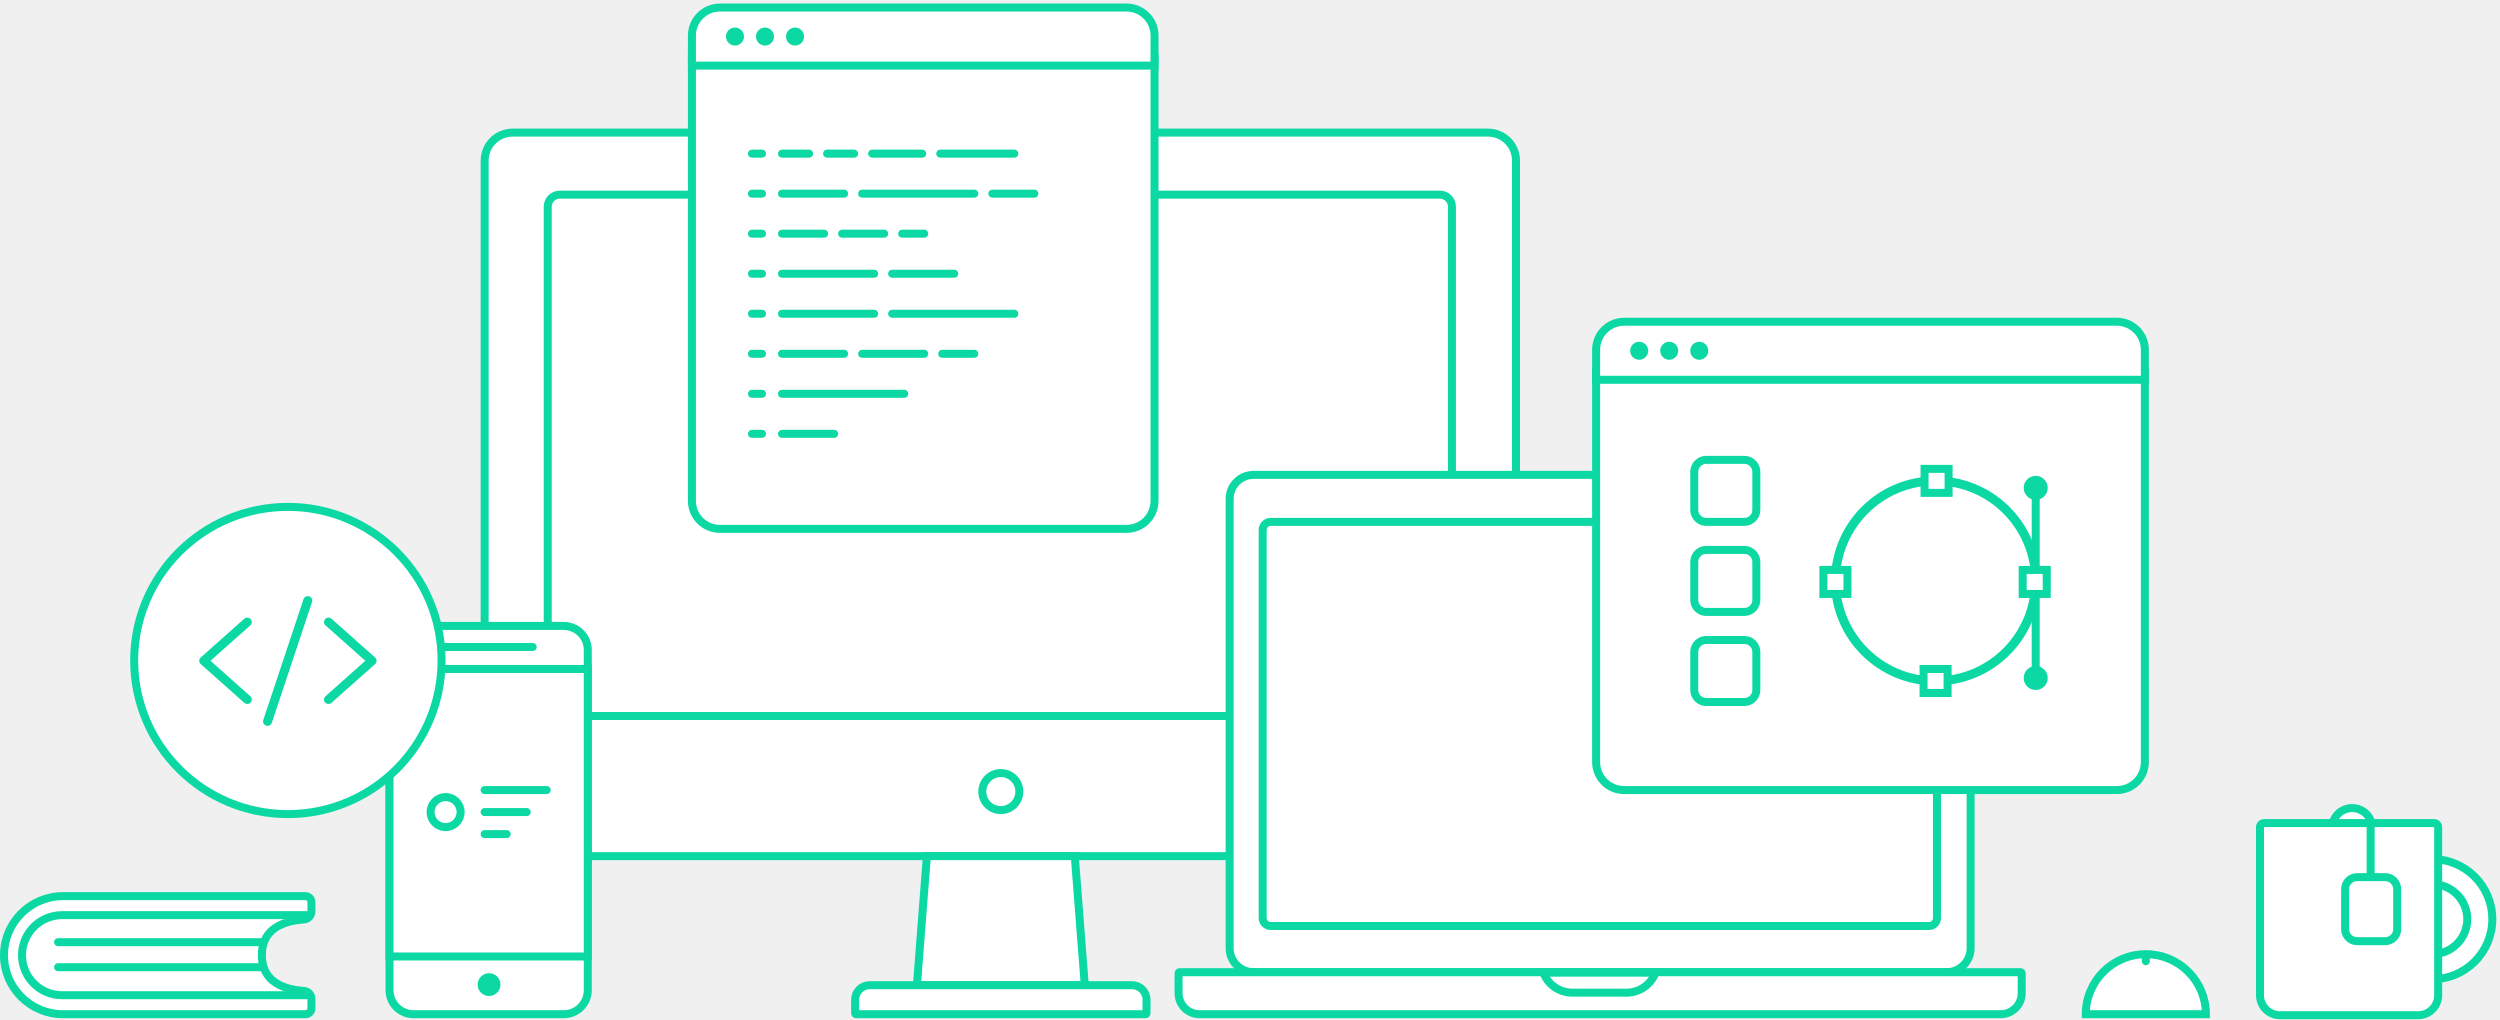
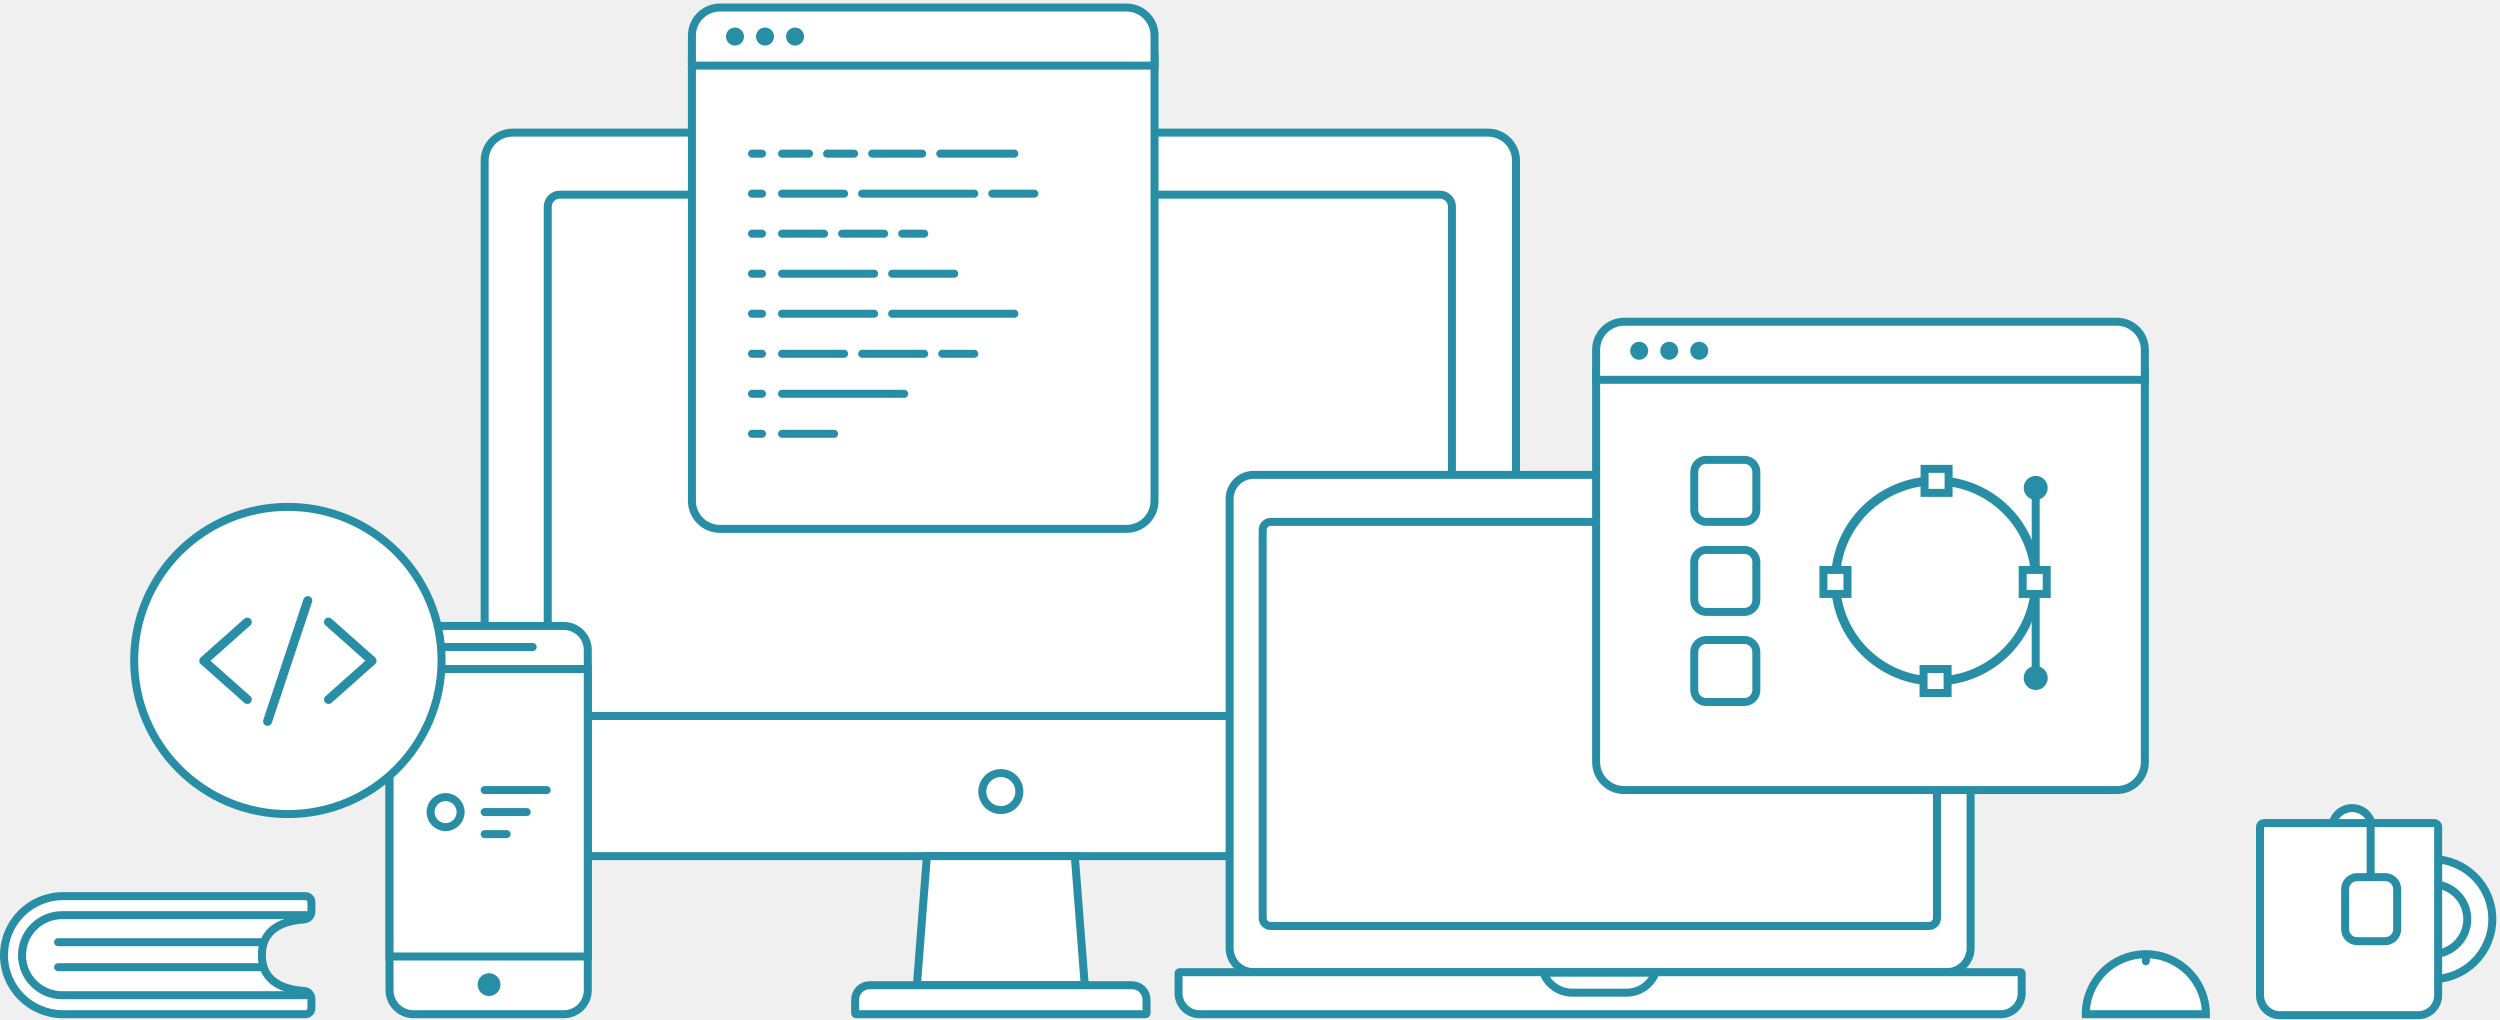
<svg xmlns="http://www.w3.org/2000/svg" width="650px" height="265px" viewBox="0 0 650 265" version="1.1">
  <g id="Website" stroke="none" stroke-width="1" fill="none" fill-rule="evenodd">
    <g id="Group-32" transform="translate(0, 3)">
-       <path d="M126.008,38.765 C126.008,34.738 129.264,31.482 133.298,31.482 L386.872,31.482 C390.899,31.482 394.162,34.74 394.162,38.765 L394.162,212.307 C394.162,216.334 390.906,219.591 386.872,219.591 L133.298,219.591 C129.271,219.591 126.008,216.332 126.008,212.307 L126.008,38.765 Z" id="Case" stroke="#0bd8a2" stroke-width="2.081" fill="#FFFFFF" />
-       <path d="M142.41,50.737 C142.41,49.012 143.813,47.613 145.536,47.613 L374.374,47.613 C376.103,47.613 377.5,49.004 377.5,50.737 L377.5,180.042 C377.5,181.766 376.097,183.166 374.374,183.166 L145.536,183.166 C143.807,183.166 142.41,181.774 142.41,180.042 L142.41,50.737 Z" id="Case" stroke="#0bd8a2" stroke-width="2.081" fill="#FFFFFF" />
-       <path d="M240.99,219.591 L279.441,219.591 L282.037,253.154 L238.394,253.154 L240.99,219.591 Z" id="Case" stroke="#0bd8a2" stroke-width="2.081" fill="#FFFFFF" />
-       <path d="M222.334,253.411 L222.334,256.927 C222.334,259.007 224.024,260.699 226.104,260.699 L294.326,260.699 C296.402,260.699 298.096,259.007 298.096,256.927 L298.096,253.411 C298.096,253.266 297.984,253.154 297.835,253.154 L222.596,253.154 C222.45,253.154 222.334,253.269 222.334,253.411 Z" id="Keyboard" stroke="#0bd8a2" stroke-width="2.081" fill="#FFFFFF" transform="translate(260.2153, 256.9265) scale(1, -1) translate(-260.2153, -256.9265) " />
-       <ellipse id="Oval-6" stroke="#0bd8a2" stroke-width="2.081" cx="260.215" cy="202.809" rx="4.816" ry="4.813" />
-       <rect id="Case" stroke="#0bd8a2" stroke-width="2.081" fill="#FFFFFF" x="101.275" y="159.75" width="51.547" height="100.949" rx="6.244" />
-       <path d="M101.275,170.937 L152.822,170.937 L152.822,245.687 L101.275,245.687 L101.275,170.937 Z" id="Case" stroke="#0bd8a2" stroke-width="2.081" fill="#FFFFFF" />
-       <rect id="Rectangle-11" fill="#0bd8a2" x="114.812" y="164.173" width="24.733" height="2.081" rx="1.041" />
-       <rect id="Rectangle-11" fill="#0bd8a2" x="124.185" y="250.032" width="5.936" height="5.932" rx="2.966" />
-       <ellipse id="Oval-6" stroke="#0bd8a2" stroke-width="2.081" fill="#FFFFFF" cx="115.854" cy="208.143" rx="3.905" ry="3.903" />
-       <rect id="Rectangle-11" fill="#0bd8a2" x="124.966" y="201.378" width="18.224" height="2.081" rx="1.041" />
-       <rect id="Rectangle-11" fill="#0bd8a2" x="124.966" y="207.102" width="13.017" height="2.081" rx="1.041" />
-       <rect id="Rectangle-11" fill="#0bd8a2" x="124.966" y="212.826" width="7.81" height="2.081" rx="1.041" />
-       <ellipse id="Oval-7" stroke="#0bd8a2" stroke-width="2.081" fill="#FFFFFF" cx="74.849" cy="168.726" rx="39.964" ry="39.937" />
-       <rect id="Case" stroke="#0bd8a2" stroke-width="2.081" fill="#FFFFFF" x="319.705" y="120.463" width="192.654" height="129.309" rx="6.244" />
-       <path d="M306.426,250.026 L306.426,255.235 C306.426,258.248 308.874,260.699 311.888,260.699 L520.176,260.699 C523.187,260.699 525.638,258.25 525.638,255.235 L525.638,250.026 C525.638,249.884 525.525,249.772 525.379,249.772 L306.685,249.772 C306.539,249.772 306.426,249.884 306.426,250.026 Z" id="Keyboard" stroke="#0bd8a2" stroke-width="2.081" fill="#FFFFFF" />
-       <path d="M430.429,249.889 L401.27,249.888 C402.434,252.961 405.402,255.092 408.808,255.092 L422.891,255.092 C426.297,255.092 429.265,252.962 430.429,249.889 Z" id="Notch" stroke="#0bd8a2" stroke-width="2.081" fill="#FFFFFF" />
-       <rect id="Screen" stroke="#0bd8a2" stroke-width="2.081" fill="#FFFFFF" x="328.295" y="132.691" width="175.32" height="105.073" rx="2.081" />
+       <path d="M126.008,38.765 C126.008,34.738 129.264,31.482 133.298,31.482 L386.872,31.482 C390.899,31.482 394.162,34.74 394.162,38.765 L394.162,212.307 C394.162,216.334 390.906,219.591 386.872,219.591 L133.298,219.591 C129.271,219.591 126.008,216.332 126.008,212.307 L126.008,38.765 Z" id="Case" stroke="#278ea5" stroke-width="2.081" fill="#FFFFFF" />
+       <path d="M142.41,50.737 C142.41,49.012 143.813,47.613 145.536,47.613 L374.374,47.613 C376.103,47.613 377.5,49.004 377.5,50.737 L377.5,180.042 C377.5,181.766 376.097,183.166 374.374,183.166 L145.536,183.166 C143.807,183.166 142.41,181.774 142.41,180.042 L142.41,50.737 Z" id="Case" stroke="#278ea5" stroke-width="2.081" fill="#FFFFFF" />
+       <path d="M240.99,219.591 L279.441,219.591 L282.037,253.154 L238.394,253.154 L240.99,219.591 Z" id="Case" stroke="#278ea5" stroke-width="2.081" fill="#FFFFFF" />
+       <path d="M222.334,253.411 L222.334,256.927 C222.334,259.007 224.024,260.699 226.104,260.699 L294.326,260.699 C296.402,260.699 298.096,259.007 298.096,256.927 L298.096,253.411 C298.096,253.266 297.984,253.154 297.835,253.154 L222.596,253.154 C222.45,253.154 222.334,253.269 222.334,253.411 Z" id="Keyboard" stroke="#278ea5" stroke-width="2.081" fill="#FFFFFF" transform="translate(260.2153, 256.9265) scale(1, -1) translate(-260.2153, -256.9265) " />
+       <ellipse id="Oval-6" stroke="#278ea5" stroke-width="2.081" cx="260.215" cy="202.809" rx="4.816" ry="4.813" />
+       <rect id="Case" stroke="#278ea5" stroke-width="2.081" fill="#FFFFFF" x="101.275" y="159.75" width="51.547" height="100.949" rx="6.244" />
+       <path d="M101.275,170.937 L152.822,170.937 L152.822,245.687 L101.275,245.687 L101.275,170.937 Z" id="Case" stroke="#278ea5" stroke-width="2.081" fill="#FFFFFF" />
+       <rect id="Rectangle-11" fill="#278ea5" x="114.812" y="164.173" width="24.733" height="2.081" rx="1.041" />
+       <rect id="Rectangle-11" fill="#278ea5" x="124.185" y="250.032" width="5.936" height="5.932" rx="2.966" />
+       <ellipse id="Oval-6" stroke="#278ea5" stroke-width="2.081" fill="#FFFFFF" cx="115.854" cy="208.143" rx="3.905" ry="3.903" />
+       <rect id="Rectangle-11" fill="#278ea5" x="124.966" y="201.378" width="18.224" height="2.081" rx="1.041" />
+       <rect id="Rectangle-11" fill="#278ea5" x="124.966" y="207.102" width="13.017" height="2.081" rx="1.041" />
+       <rect id="Rectangle-11" fill="#278ea5" x="124.966" y="212.826" width="7.81" height="2.081" rx="1.041" />
+       <ellipse id="Oval-7" stroke="#278ea5" stroke-width="2.081" fill="#FFFFFF" cx="74.849" cy="168.726" rx="39.964" ry="39.937" />
+       <rect id="Case" stroke="#278ea5" stroke-width="2.081" fill="#FFFFFF" x="319.705" y="120.463" width="192.654" height="129.309" rx="6.244" />
+       <path d="M306.426,250.026 L306.426,255.235 C306.426,258.248 308.874,260.699 311.888,260.699 L520.176,260.699 C523.187,260.699 525.638,258.25 525.638,255.235 L525.638,250.026 C525.638,249.884 525.525,249.772 525.379,249.772 L306.685,249.772 C306.539,249.772 306.426,249.884 306.426,250.026 Z" id="Keyboard" stroke="#278ea5" stroke-width="2.081" fill="#FFFFFF" />
+       <path d="M430.429,249.889 L401.27,249.888 C402.434,252.961 405.402,255.092 408.808,255.092 L422.891,255.092 C426.297,255.092 429.265,252.962 430.429,249.889 Z" id="Notch" stroke="#278ea5" stroke-width="2.081" fill="#FFFFFF" />
+       <rect id="Screen" stroke="#278ea5" stroke-width="2.081" fill="#FFFFFF" x="328.295" y="132.691" width="175.32" height="105.073" rx="2.081" />
      <ellipse id="Oval-3" fill="#293347" cx="254.358" cy="49.954" rx="1.302" ry="1.301" />
-       <path d="M179.899,11.968 L300.178,11.968 L300.178,127.228 C300.178,131.249 296.909,134.512 292.886,134.512 L187.191,134.512 C183.166,134.512 179.899,131.248 179.899,127.228 L179.899,11.968 Z" id="Case" stroke="#0bd8a2" stroke-width="2.081" fill="#FFFFFF" />
-       <path d="M179.899,6.238 C179.899,2.22 183.169,-1.041 187.191,-1.041 L292.886,-1.041 C296.913,-1.041 300.178,2.216 300.178,6.238 L300.178,14.05 L179.899,14.05 L179.899,6.238 Z" id="Case" stroke="#0bd8a2" stroke-width="2.081" fill="#FFFFFF" />
-       <ellipse id="Oval-5" fill="#0bd8a2" cx="191.094" cy="6.504" rx="2.343" ry="2.342" />
-       <ellipse id="Oval-5" fill="#0bd8a2" cx="198.904" cy="6.504" rx="2.343" ry="2.342" />
-       <ellipse id="Oval-5" fill="#0bd8a2" cx="206.714" cy="6.504" rx="2.343" ry="2.342" />
-       <rect id="Rectangle-11" fill="#0bd8a2" x="194.478" y="87.94" width="4.686" height="2.081" rx="1.041" />
-       <rect id="Rectangle-11" fill="#0bd8a2" x="194.478" y="35.905" width="4.686" height="2.081" rx="1.041" />
-       <path d="M203.329,35.905 L210.36,35.905 C210.935,35.905 211.401,36.371 211.401,36.945 C211.401,37.52 210.935,37.986 210.36,37.986 L203.329,37.986 C202.754,37.986 202.288,37.52 202.288,36.945 C202.288,36.371 202.754,35.905 203.329,35.905 Z" id="Rectangle-11" fill="#0bd8a2" />
-       <path d="M215.045,35.905 L222.075,35.905 C222.65,35.905 223.116,36.371 223.116,36.945 C223.116,37.52 222.65,37.986 222.075,37.986 L215.045,37.986 C214.47,37.986 214.004,37.52 214.004,36.945 C214.004,36.371 214.47,35.905 215.045,35.905 Z" id="Rectangle-11" fill="#0bd8a2" />
-       <path d="M226.76,35.905 L239.779,35.905 C240.354,35.905 240.82,36.371 240.82,36.945 C240.82,37.52 240.354,37.986 239.779,37.986 L226.76,37.986 C226.186,37.986 225.72,37.52 225.72,36.945 C225.72,36.371 226.186,35.905 226.76,35.905 Z" id="Rectangle-11" fill="#0bd8a2" />
-       <path d="M244.464,35.905 L263.731,35.905 C264.305,35.905 264.771,36.371 264.771,36.945 C264.771,37.52 264.305,37.986 263.731,37.986 L244.464,37.986 C243.889,37.986 243.423,37.52 243.423,36.945 C243.423,36.371 243.889,35.905 244.464,35.905 Z" id="Rectangle-11" fill="#0bd8a2" />
-       <rect id="Rectangle-11" fill="#0bd8a2" x="194.478" y="46.312" width="4.686" height="2.081" rx="1.041" />
-       <rect id="Rectangle-11" fill="#0bd8a2" x="194.478" y="56.719" width="4.686" height="2.081" rx="1.041" />
-       <rect id="Rectangle-11" fill="#0bd8a2" x="194.478" y="67.126" width="4.686" height="2.081" rx="1.041" />
-       <rect id="Rectangle-11" fill="#0bd8a2" x="194.478" y="77.533" width="4.686" height="2.081" rx="1.041" />
-       <rect id="Rectangle-11" fill="#0bd8a2" x="194.478" y="98.348" width="4.686" height="2.081" rx="1.041" />
-       <rect id="Rectangle-11" fill="#0bd8a2" x="194.478" y="108.755" width="4.686" height="2.081" rx="1.041" />
-       <rect id="Rectangle-11" fill="#0bd8a2" x="202.288" y="46.312" width="18.224" height="2.081" rx="1.041" />
-       <rect id="Rectangle-11" fill="#0bd8a2" x="223.116" y="46.312" width="31.241" height="2.081" rx="1.041" />
-       <rect id="Rectangle-11" fill="#0bd8a2" x="256.961" y="46.312" width="13.017" height="2.081" rx="1.041" />
-       <rect id="Rectangle-11" fill="#0bd8a2" x="202.288" y="56.719" width="13.017" height="2.081" rx="1.041" />
-       <rect id="Rectangle-11" fill="#0bd8a2" x="217.909" y="56.719" width="13.017" height="2.081" rx="1.041" />
-       <rect id="Rectangle-11" fill="#0bd8a2" x="233.53" y="56.719" width="7.81" height="2.081" rx="1.041" />
-       <rect id="Rectangle-11" fill="#0bd8a2" x="202.288" y="67.126" width="26.035" height="2.081" rx="1.041" />
-       <rect id="Rectangle-11" fill="#0bd8a2" x="230.926" y="67.126" width="18.224" height="2.081" rx="1.041" />
-       <rect id="Rectangle-11" fill="#0bd8a2" x="202.288" y="77.533" width="26.035" height="2.081" rx="1.041" />
-       <rect id="Rectangle-11" fill="#0bd8a2" x="230.926" y="77.533" width="33.845" height="2.081" rx="1.041" />
-       <rect id="Rectangle-11" fill="#0bd8a2" x="202.288" y="87.94" width="18.224" height="2.081" rx="1.041" />
-       <rect id="Rectangle-11" fill="#0bd8a2" x="223.116" y="87.94" width="18.224" height="2.081" rx="1.041" />
-       <rect id="Rectangle-11" fill="#0bd8a2" x="243.944" y="87.94" width="10.414" height="2.081" rx="1.041" />
-       <rect id="Rectangle-11" fill="#0bd8a2" x="202.288" y="98.348" width="33.845" height="2.081" rx="1.041" />
-       <rect id="Rectangle-11" fill="#0bd8a2" x="202.288" y="108.755" width="15.621" height="2.081" rx="1.041" />
-       <path d="M414.991,93.664 L557.659,93.664 L557.659,195.143 C557.659,199.163 554.4,202.419 550.374,202.419 L422.277,202.419 C418.256,202.419 414.991,199.157 414.991,195.143 L414.991,93.664 Z" id="Case" stroke="#0bd8a2" stroke-width="2.081" fill="#FFFFFF" />
-       <path d="M414.991,87.934 C414.991,83.913 418.251,80.655 422.277,80.655 L550.374,80.655 C554.398,80.655 557.659,83.912 557.659,87.934 L557.659,95.746 L414.991,95.746 L414.991,87.934 Z" id="Case" stroke="#0bd8a2" stroke-width="2.081" fill="#FFFFFF" />
-       <ellipse id="Oval-5" fill="#0bd8a2" cx="426.186" cy="88.201" rx="2.343" ry="2.342" />
-       <ellipse id="Oval-5" fill="#0bd8a2" cx="433.996" cy="88.201" rx="2.343" ry="2.342" />
-       <ellipse id="Oval-5" fill="#0bd8a2" cx="441.806" cy="88.201" rx="2.343" ry="2.342" />
-       <ellipse id="Oval-6" stroke="#0bd8a2" stroke-width="2.342" fill="#FFFFFF" cx="503.248" cy="148.042" rx="26.035" ry="26.018" />
-       <path d="M500.383,118.902 L500.383,125.146 L506.633,125.146 L506.633,118.902 L500.383,118.902 Z" id="Rectangle-12" stroke="#0bd8a2" stroke-width="2.081" fill="#FFFFFF" />
-       <path d="M500.123,170.937 L500.123,177.182 L506.373,177.182 L506.373,170.937 L500.123,170.937 Z" id="Rectangle-12" stroke="#0bd8a2" stroke-width="2.081" fill="#FFFFFF" />
-       <path d="M474.089,145.18 L474.089,151.424 L480.338,151.424 L480.338,145.18 L474.089,145.18 Z" id="Rectangle-12" stroke="#0bd8a2" stroke-width="2.081" fill="#FFFFFF" />
-       <path d="M525.897,145.18 L525.897,151.424 L532.147,151.424 L532.147,145.18 L525.897,145.18 Z" id="Rectangle-12" stroke="#0bd8a2" stroke-width="2.081" fill="#FFFFFF" />
-       <line x1="529.282" y1="124.626" x2="529.282" y2="144.139" id="Line" stroke="#0bd8a2" stroke-width="2.081" stroke-linecap="square" />
-       <line x1="529.282" y1="151.944" x2="529.282" y2="171.458" id="Line" stroke="#0bd8a2" stroke-width="2.081" stroke-linecap="square" />
-       <ellipse id="Oval-5" fill="#0bd8a2" cx="529.282" cy="123.845" rx="3.124" ry="3.122" />
-       <ellipse id="Oval-5" fill="#0bd8a2" cx="529.282" cy="173.279" rx="3.124" ry="3.122" />
-       <g id="Group-60" transform="translate(439.4632, 115.5194)" fill="#FFFFFF" stroke="#0bd8a2" stroke-width="2.081">
+       <path d="M179.899,11.968 L300.178,11.968 L300.178,127.228 C300.178,131.249 296.909,134.512 292.886,134.512 L187.191,134.512 C183.166,134.512 179.899,131.248 179.899,127.228 L179.899,11.968 Z" id="Case" stroke="#278ea5" stroke-width="2.081" fill="#FFFFFF" />
+       <path d="M179.899,6.238 C179.899,2.22 183.169,-1.041 187.191,-1.041 L292.886,-1.041 C296.913,-1.041 300.178,2.216 300.178,6.238 L300.178,14.05 L179.899,14.05 L179.899,6.238 Z" id="Case" stroke="#278ea5" stroke-width="2.081" fill="#FFFFFF" />
+       <ellipse id="Oval-5" fill="#278ea5" cx="191.094" cy="6.504" rx="2.343" ry="2.342" />
+       <ellipse id="Oval-5" fill="#278ea5" cx="198.904" cy="6.504" rx="2.343" ry="2.342" />
+       <ellipse id="Oval-5" fill="#278ea5" cx="206.714" cy="6.504" rx="2.343" ry="2.342" />
+       <rect id="Rectangle-11" fill="#278ea5" x="194.478" y="87.94" width="4.686" height="2.081" rx="1.041" />
+       <rect id="Rectangle-11" fill="#278ea5" x="194.478" y="35.905" width="4.686" height="2.081" rx="1.041" />
+       <path d="M203.329,35.905 L210.36,35.905 C210.935,35.905 211.401,36.371 211.401,36.945 C211.401,37.52 210.935,37.986 210.36,37.986 L203.329,37.986 C202.754,37.986 202.288,37.52 202.288,36.945 C202.288,36.371 202.754,35.905 203.329,35.905 Z" id="Rectangle-11" fill="#278ea5" />
+       <path d="M215.045,35.905 L222.075,35.905 C222.65,35.905 223.116,36.371 223.116,36.945 C223.116,37.52 222.65,37.986 222.075,37.986 L215.045,37.986 C214.47,37.986 214.004,37.52 214.004,36.945 C214.004,36.371 214.47,35.905 215.045,35.905 Z" id="Rectangle-11" fill="#278ea5" />
+       <path d="M226.76,35.905 L239.779,35.905 C240.354,35.905 240.82,36.371 240.82,36.945 C240.82,37.52 240.354,37.986 239.779,37.986 L226.76,37.986 C226.186,37.986 225.72,37.52 225.72,36.945 C225.72,36.371 226.186,35.905 226.76,35.905 Z" id="Rectangle-11" fill="#278ea5" />
+       <path d="M244.464,35.905 L263.731,35.905 C264.305,35.905 264.771,36.371 264.771,36.945 C264.771,37.52 264.305,37.986 263.731,37.986 L244.464,37.986 C243.889,37.986 243.423,37.52 243.423,36.945 C243.423,36.371 243.889,35.905 244.464,35.905 Z" id="Rectangle-11" fill="#278ea5" />
+       <rect id="Rectangle-11" fill="#278ea5" x="194.478" y="46.312" width="4.686" height="2.081" rx="1.041" />
+       <rect id="Rectangle-11" fill="#278ea5" x="194.478" y="56.719" width="4.686" height="2.081" rx="1.041" />
+       <rect id="Rectangle-11" fill="#278ea5" x="194.478" y="67.126" width="4.686" height="2.081" rx="1.041" />
+       <rect id="Rectangle-11" fill="#278ea5" x="194.478" y="77.533" width="4.686" height="2.081" rx="1.041" />
+       <rect id="Rectangle-11" fill="#278ea5" x="194.478" y="98.348" width="4.686" height="2.081" rx="1.041" />
+       <rect id="Rectangle-11" fill="#278ea5" x="194.478" y="108.755" width="4.686" height="2.081" rx="1.041" />
+       <rect id="Rectangle-11" fill="#278ea5" x="202.288" y="46.312" width="18.224" height="2.081" rx="1.041" />
+       <rect id="Rectangle-11" fill="#278ea5" x="223.116" y="46.312" width="31.241" height="2.081" rx="1.041" />
+       <rect id="Rectangle-11" fill="#278ea5" x="256.961" y="46.312" width="13.017" height="2.081" rx="1.041" />
+       <rect id="Rectangle-11" fill="#278ea5" x="202.288" y="56.719" width="13.017" height="2.081" rx="1.041" />
+       <rect id="Rectangle-11" fill="#278ea5" x="217.909" y="56.719" width="13.017" height="2.081" rx="1.041" />
+       <rect id="Rectangle-11" fill="#278ea5" x="233.53" y="56.719" width="7.81" height="2.081" rx="1.041" />
+       <rect id="Rectangle-11" fill="#278ea5" x="202.288" y="67.126" width="26.035" height="2.081" rx="1.041" />
+       <rect id="Rectangle-11" fill="#278ea5" x="230.926" y="67.126" width="18.224" height="2.081" rx="1.041" />
+       <rect id="Rectangle-11" fill="#278ea5" x="202.288" y="77.533" width="26.035" height="2.081" rx="1.041" />
+       <rect id="Rectangle-11" fill="#278ea5" x="230.926" y="77.533" width="33.845" height="2.081" rx="1.041" />
+       <rect id="Rectangle-11" fill="#278ea5" x="202.288" y="87.94" width="18.224" height="2.081" rx="1.041" />
+       <rect id="Rectangle-11" fill="#278ea5" x="223.116" y="87.94" width="18.224" height="2.081" rx="1.041" />
+       <rect id="Rectangle-11" fill="#278ea5" x="243.944" y="87.94" width="10.414" height="2.081" rx="1.041" />
+       <rect id="Rectangle-11" fill="#278ea5" x="202.288" y="98.348" width="33.845" height="2.081" rx="1.041" />
+       <rect id="Rectangle-11" fill="#278ea5" x="202.288" y="108.755" width="15.621" height="2.081" rx="1.041" />
+       <path d="M414.991,93.664 L557.659,93.664 L557.659,195.143 C557.659,199.163 554.4,202.419 550.374,202.419 L422.277,202.419 C418.256,202.419 414.991,199.157 414.991,195.143 L414.991,93.664 Z" id="Case" stroke="#278ea5" stroke-width="2.081" fill="#FFFFFF" />
+       <path d="M414.991,87.934 C414.991,83.913 418.251,80.655 422.277,80.655 L550.374,80.655 C554.398,80.655 557.659,83.912 557.659,87.934 L557.659,95.746 L414.991,95.746 L414.991,87.934 Z" id="Case" stroke="#278ea5" stroke-width="2.081" fill="#FFFFFF" />
+       <ellipse id="Oval-5" fill="#278ea5" cx="426.186" cy="88.201" rx="2.343" ry="2.342" />
+       <ellipse id="Oval-5" fill="#278ea5" cx="433.996" cy="88.201" rx="2.343" ry="2.342" />
+       <ellipse id="Oval-5" fill="#278ea5" cx="441.806" cy="88.201" rx="2.343" ry="2.342" />
+       <ellipse id="Oval-6" stroke="#278ea5" stroke-width="2.342" fill="#FFFFFF" cx="503.248" cy="148.042" rx="26.035" ry="26.018" />
+       <path d="M500.383,118.902 L500.383,125.146 L506.633,125.146 L506.633,118.902 L500.383,118.902 Z" id="Rectangle-12" stroke="#278ea5" stroke-width="2.081" fill="#FFFFFF" />
+       <path d="M500.123,170.937 L500.123,177.182 L506.373,177.182 L506.373,170.937 L500.123,170.937 Z" id="Rectangle-12" stroke="#278ea5" stroke-width="2.081" fill="#FFFFFF" />
+       <path d="M474.089,145.18 L474.089,151.424 L480.338,151.424 L480.338,145.18 L474.089,145.18 Z" id="Rectangle-12" stroke="#278ea5" stroke-width="2.081" fill="#FFFFFF" />
+       <path d="M525.897,145.18 L525.897,151.424 L532.147,151.424 L532.147,145.18 L525.897,145.18 Z" id="Rectangle-12" stroke="#278ea5" stroke-width="2.081" fill="#FFFFFF" />
+       <line x1="529.282" y1="124.626" x2="529.282" y2="144.139" id="Line" stroke="#278ea5" stroke-width="2.081" stroke-linecap="square" />
+       <line x1="529.282" y1="151.944" x2="529.282" y2="171.458" id="Line" stroke="#278ea5" stroke-width="2.081" stroke-linecap="square" />
+       <ellipse id="Oval-5" fill="#278ea5" cx="529.282" cy="123.845" rx="3.124" ry="3.122" />
+       <ellipse id="Oval-5" fill="#278ea5" cx="529.282" cy="173.279" rx="3.124" ry="3.122" />
+       <g id="Group-60" transform="translate(439.4632, 115.5194)" fill="#FFFFFF" stroke="#278ea5" stroke-width="2.081">
        <rect id="Rectangle-15" x="1.041" y="1.041" width="16.143" height="16.131" rx="3.122" />
        <rect id="Rectangle-15" x="1.041" y="24.457" width="16.143" height="16.131" rx="3.122" />
        <rect id="Rectangle-15" x="1.041" y="47.873" width="16.143" height="16.131" rx="3.122" />
      </g>
-       <ellipse id="Oval-8" stroke="#0bd8a2" stroke-width="2.081" fill="#FFFFFF" cx="632.379" cy="235.982" rx="15.621" ry="15.611" />
-       <ellipse id="Oval-8" stroke="#0bd8a2" stroke-width="2.081" fill="#FFFFFF" cx="632.379" cy="235.982" rx="9.112" ry="9.106" />
-       <ellipse id="Oval-8" stroke="#0bd8a2" stroke-width="2.081" fill="#FFFFFF" cx="611.552" cy="212.306" rx="5.207" ry="5.204" />
-       <path d="M588.64,211.005 C588.065,211.005 587.599,211.471 587.599,212.046 L587.599,255.756 C587.599,258.63 589.929,260.959 592.803,260.959 L628.72,260.959 C631.594,260.959 633.924,258.63 633.924,255.756 L633.924,212.046 C633.924,211.471 633.458,211.005 632.883,211.005 L588.64,211.005 Z" id="Rectangle-16" stroke="#0bd8a2" stroke-width="2.081" fill="#FFFFFF" />
-       <rect id="Rectangle-16" stroke="#0bd8a2" stroke-width="2.081" fill="#FFFFFF" x="609.729" y="225.055" width="13.539" height="16.651" rx="3.122" />
-       <line x1="616.368" y1="211.395" x2="616.368" y2="223.233" id="Line-2" stroke="#0bd8a2" stroke-width="2.081" stroke-linecap="square" />
-       <path d="M557.92,260.699 C566.548,260.699 573.541,260.699 573.541,260.699 C573.541,252.078 566.548,245.088 557.92,245.088 C549.293,245.088 542.3,252.078 542.3,260.699 C542.3,260.699 549.293,260.699 557.92,260.699 Z" id="Oval-8" stroke="#0bd8a2" stroke-width="2.081" fill="#FFFFFF" />
-       <rect id="Rectangle-11" fill="#0bd8a2" x="556.879" y="244.568" width="2.083" height="3.382" rx="1.041" />
-       <path d="M16.391,229.998 C7.913,229.998 1.041,236.871 1.041,245.349 C1.041,253.827 7.913,260.699 16.391,260.699 L79.407,260.699 C80.269,260.699 80.968,260 80.968,259.138 L80.968,256.722 C80.968,255.63 80.124,254.723 79.034,254.646 C71.88,254.138 68.081,250.995 68.081,245.349 C68.081,239.702 71.88,236.559 79.034,236.051 C80.124,235.974 80.968,235.067 80.968,233.975 L80.968,231.559 C80.968,230.697 80.269,229.998 79.407,229.998 L16.391,229.998 Z" id="Rectangle-17" stroke="#0bd8a2" stroke-width="2.081" fill="#FFFFFF" />
-       <path d="M80.186,255.3 C80.186,255.552 79.982,255.756 79.73,255.756 L79.73,255.756 L72.353,255.756 L16.141,255.756 C10.39,255.756 5.728,251.096 5.728,245.349 C5.728,239.601 10.39,234.941 16.141,234.941 L72.353,234.941 L79.73,234.941 L79.73,234.941 C79.982,234.941 80.186,235.146 80.186,235.397" id="Rectangle-19" stroke="#0bd8a2" stroke-width="2.081" />
-       <rect id="Rectangle-18" fill="#0bd8a2" x="14.059" y="240.926" width="54.673" height="2.081" rx="1.041" />
-       <rect id="Rectangle-18" fill="#0bd8a2" x="14.059" y="247.43" width="54.673" height="2.081" rx="1.041" />
-       <path d="M65.127,178.055 C63.849,176.92 62.571,175.785 61.294,174.65 C59.257,172.843 57.227,171.03 55.191,169.223 C54.724,168.812 54.258,168.395 53.797,167.983 C53.797,168.528 53.797,169.078 53.797,169.622 C55.074,168.487 56.352,167.352 57.63,166.217 C59.666,164.41 61.696,162.597 63.732,160.79 C64.199,160.379 64.666,159.962 65.127,159.551 C65.582,159.145 65.576,158.317 65.127,157.912 C64.642,157.466 63.966,157.477 63.475,157.912 C62.198,159.047 60.92,160.182 59.642,161.317 C57.606,163.124 55.576,164.937 53.54,166.744 C53.073,167.155 52.607,167.572 52.146,167.983 C51.696,168.383 51.696,169.223 52.146,169.622 C53.423,170.758 54.701,171.893 55.979,173.028 C58.015,174.835 60.045,176.648 62.081,178.455 C62.548,178.866 63.015,179.283 63.475,179.694 C63.931,180.1 64.683,180.175 65.127,179.694 C65.535,179.254 65.611,178.489 65.127,178.055 L65.127,178.055 Z" id="Shape" fill="#0bd8a2" fill-rule="nonzero" />
-       <path d="M84.583,159.554 C85.86,160.689 87.138,161.824 88.416,162.959 C90.452,164.766 92.482,166.579 94.518,168.386 C94.985,168.797 95.452,169.214 95.912,169.625 C95.912,169.081 95.912,168.531 95.912,167.986 C94.635,169.121 93.357,170.256 92.079,171.392 C90.043,173.199 88.013,175.011 85.977,176.818 C85.51,177.23 85.043,177.647 84.583,178.058 C84.128,178.463 84.133,179.291 84.583,179.697 C85.067,180.143 85.744,180.131 86.234,179.697 C87.511,178.562 88.789,177.427 90.067,176.291 C92.103,174.484 94.133,172.672 96.169,170.865 C96.636,170.453 97.103,170.036 97.563,169.625 C98.013,169.226 98.013,168.386 97.563,167.986 C96.286,166.851 95.008,165.716 93.73,164.581 C91.694,162.774 89.664,160.961 87.628,159.154 C87.161,158.743 86.695,158.326 86.234,157.914 C85.779,157.509 85.026,157.434 84.583,157.914 C84.174,158.355 84.098,159.119 84.583,159.554 L84.583,159.554 Z" id="Shape" fill="#0bd8a2" fill-rule="nonzero" />
-       <path d="M70.694,184.876 C71.044,183.833 71.388,182.791 71.738,181.742 C72.572,179.235 73.407,176.733 74.241,174.225 C75.244,171.202 76.248,168.184 77.257,165.161 C78.126,162.549 78.996,159.937 79.865,157.325 C80.279,156.056 80.746,154.794 81.131,153.508 C81.137,153.491 81.143,153.473 81.148,153.456 C81.341,152.883 80.927,152.164 80.332,152.031 C79.69,151.886 79.101,152.222 78.896,152.842 C78.546,153.885 78.202,154.927 77.852,155.975 C77.018,158.483 76.184,160.985 75.349,163.493 C74.346,166.516 73.342,169.534 72.333,172.557 C71.464,175.169 70.595,177.781 69.725,180.393 C69.311,181.656 68.844,182.918 68.459,184.204 C68.453,184.221 68.448,184.239 68.442,184.256 C68.249,184.829 68.663,185.548 69.259,185.681 C69.9,185.826 70.49,185.49 70.694,184.876 L70.694,184.876 Z" id="Shape" fill="#0bd8a2" fill-rule="nonzero" />
+       <ellipse id="Oval-8" stroke="#278ea5" stroke-width="2.081" fill="#FFFFFF" cx="632.379" cy="235.982" rx="15.621" ry="15.611" />
+       <ellipse id="Oval-8" stroke="#278ea5" stroke-width="2.081" fill="#FFFFFF" cx="632.379" cy="235.982" rx="9.112" ry="9.106" />
+       <ellipse id="Oval-8" stroke="#278ea5" stroke-width="2.081" fill="#FFFFFF" cx="611.552" cy="212.306" rx="5.207" ry="5.204" />
+       <path d="M588.64,211.005 C588.065,211.005 587.599,211.471 587.599,212.046 L587.599,255.756 C587.599,258.63 589.929,260.959 592.803,260.959 L628.72,260.959 C631.594,260.959 633.924,258.63 633.924,255.756 L633.924,212.046 C633.924,211.471 633.458,211.005 632.883,211.005 L588.64,211.005 Z" id="Rectangle-16" stroke="#278ea5" stroke-width="2.081" fill="#FFFFFF" />
+       <rect id="Rectangle-16" stroke="#278ea5" stroke-width="2.081" fill="#FFFFFF" x="609.729" y="225.055" width="13.539" height="16.651" rx="3.122" />
+       <line x1="616.368" y1="211.395" x2="616.368" y2="223.233" id="Line-2" stroke="#278ea5" stroke-width="2.081" stroke-linecap="square" />
+       <path d="M557.92,260.699 C566.548,260.699 573.541,260.699 573.541,260.699 C573.541,252.078 566.548,245.088 557.92,245.088 C549.293,245.088 542.3,252.078 542.3,260.699 C542.3,260.699 549.293,260.699 557.92,260.699 Z" id="Oval-8" stroke="#278ea5" stroke-width="2.081" fill="#FFFFFF" />
+       <rect id="Rectangle-11" fill="#278ea5" x="556.879" y="244.568" width="2.083" height="3.382" rx="1.041" />
+       <path d="M16.391,229.998 C7.913,229.998 1.041,236.871 1.041,245.349 C1.041,253.827 7.913,260.699 16.391,260.699 L79.407,260.699 C80.269,260.699 80.968,260 80.968,259.138 L80.968,256.722 C80.968,255.63 80.124,254.723 79.034,254.646 C71.88,254.138 68.081,250.995 68.081,245.349 C68.081,239.702 71.88,236.559 79.034,236.051 C80.124,235.974 80.968,235.067 80.968,233.975 L80.968,231.559 C80.968,230.697 80.269,229.998 79.407,229.998 L16.391,229.998 Z" id="Rectangle-17" stroke="#278ea5" stroke-width="2.081" fill="#FFFFFF" />
+       <path d="M80.186,255.3 C80.186,255.552 79.982,255.756 79.73,255.756 L79.73,255.756 L72.353,255.756 L16.141,255.756 C10.39,255.756 5.728,251.096 5.728,245.349 C5.728,239.601 10.39,234.941 16.141,234.941 L72.353,234.941 L79.73,234.941 L79.73,234.941 C79.982,234.941 80.186,235.146 80.186,235.397" id="Rectangle-19" stroke="#278ea5" stroke-width="2.081" />
+       <rect id="Rectangle-18" fill="#278ea5" x="14.059" y="240.926" width="54.673" height="2.081" rx="1.041" />
+       <rect id="Rectangle-18" fill="#278ea5" x="14.059" y="247.43" width="54.673" height="2.081" rx="1.041" />
+       <path d="M65.127,178.055 C63.849,176.92 62.571,175.785 61.294,174.65 C59.257,172.843 57.227,171.03 55.191,169.223 C54.724,168.812 54.258,168.395 53.797,167.983 C53.797,168.528 53.797,169.078 53.797,169.622 C55.074,168.487 56.352,167.352 57.63,166.217 C59.666,164.41 61.696,162.597 63.732,160.79 C64.199,160.379 64.666,159.962 65.127,159.551 C65.582,159.145 65.576,158.317 65.127,157.912 C64.642,157.466 63.966,157.477 63.475,157.912 C62.198,159.047 60.92,160.182 59.642,161.317 C57.606,163.124 55.576,164.937 53.54,166.744 C53.073,167.155 52.607,167.572 52.146,167.983 C51.696,168.383 51.696,169.223 52.146,169.622 C53.423,170.758 54.701,171.893 55.979,173.028 C58.015,174.835 60.045,176.648 62.081,178.455 C62.548,178.866 63.015,179.283 63.475,179.694 C63.931,180.1 64.683,180.175 65.127,179.694 C65.535,179.254 65.611,178.489 65.127,178.055 L65.127,178.055 Z" id="Shape" fill="#278ea5" fill-rule="nonzero" />
+       <path d="M84.583,159.554 C85.86,160.689 87.138,161.824 88.416,162.959 C90.452,164.766 92.482,166.579 94.518,168.386 C94.985,168.797 95.452,169.214 95.912,169.625 C95.912,169.081 95.912,168.531 95.912,167.986 C94.635,169.121 93.357,170.256 92.079,171.392 C90.043,173.199 88.013,175.011 85.977,176.818 C85.51,177.23 85.043,177.647 84.583,178.058 C84.128,178.463 84.133,179.291 84.583,179.697 C85.067,180.143 85.744,180.131 86.234,179.697 C87.511,178.562 88.789,177.427 90.067,176.291 C92.103,174.484 94.133,172.672 96.169,170.865 C96.636,170.453 97.103,170.036 97.563,169.625 C98.013,169.226 98.013,168.386 97.563,167.986 C96.286,166.851 95.008,165.716 93.73,164.581 C91.694,162.774 89.664,160.961 87.628,159.154 C87.161,158.743 86.695,158.326 86.234,157.914 C85.779,157.509 85.026,157.434 84.583,157.914 C84.174,158.355 84.098,159.119 84.583,159.554 L84.583,159.554 Z" id="Shape" fill="#278ea5" fill-rule="nonzero" />
+       <path d="M70.694,184.876 C71.044,183.833 71.388,182.791 71.738,181.742 C72.572,179.235 73.407,176.733 74.241,174.225 C75.244,171.202 76.248,168.184 77.257,165.161 C78.126,162.549 78.996,159.937 79.865,157.325 C80.279,156.056 80.746,154.794 81.131,153.508 C81.137,153.491 81.143,153.473 81.148,153.456 C81.341,152.883 80.927,152.164 80.332,152.031 C79.69,151.886 79.101,152.222 78.896,152.842 C78.546,153.885 78.202,154.927 77.852,155.975 C77.018,158.483 76.184,160.985 75.349,163.493 C74.346,166.516 73.342,169.534 72.333,172.557 C71.464,175.169 70.595,177.781 69.725,180.393 C69.311,181.656 68.844,182.918 68.459,184.204 C68.453,184.221 68.448,184.239 68.442,184.256 C68.249,184.829 68.663,185.548 69.259,185.681 C69.9,185.826 70.49,185.49 70.694,184.876 L70.694,184.876 Z" id="Shape" fill="#278ea5" fill-rule="nonzero" />
    </g>
  </g>
</svg>
